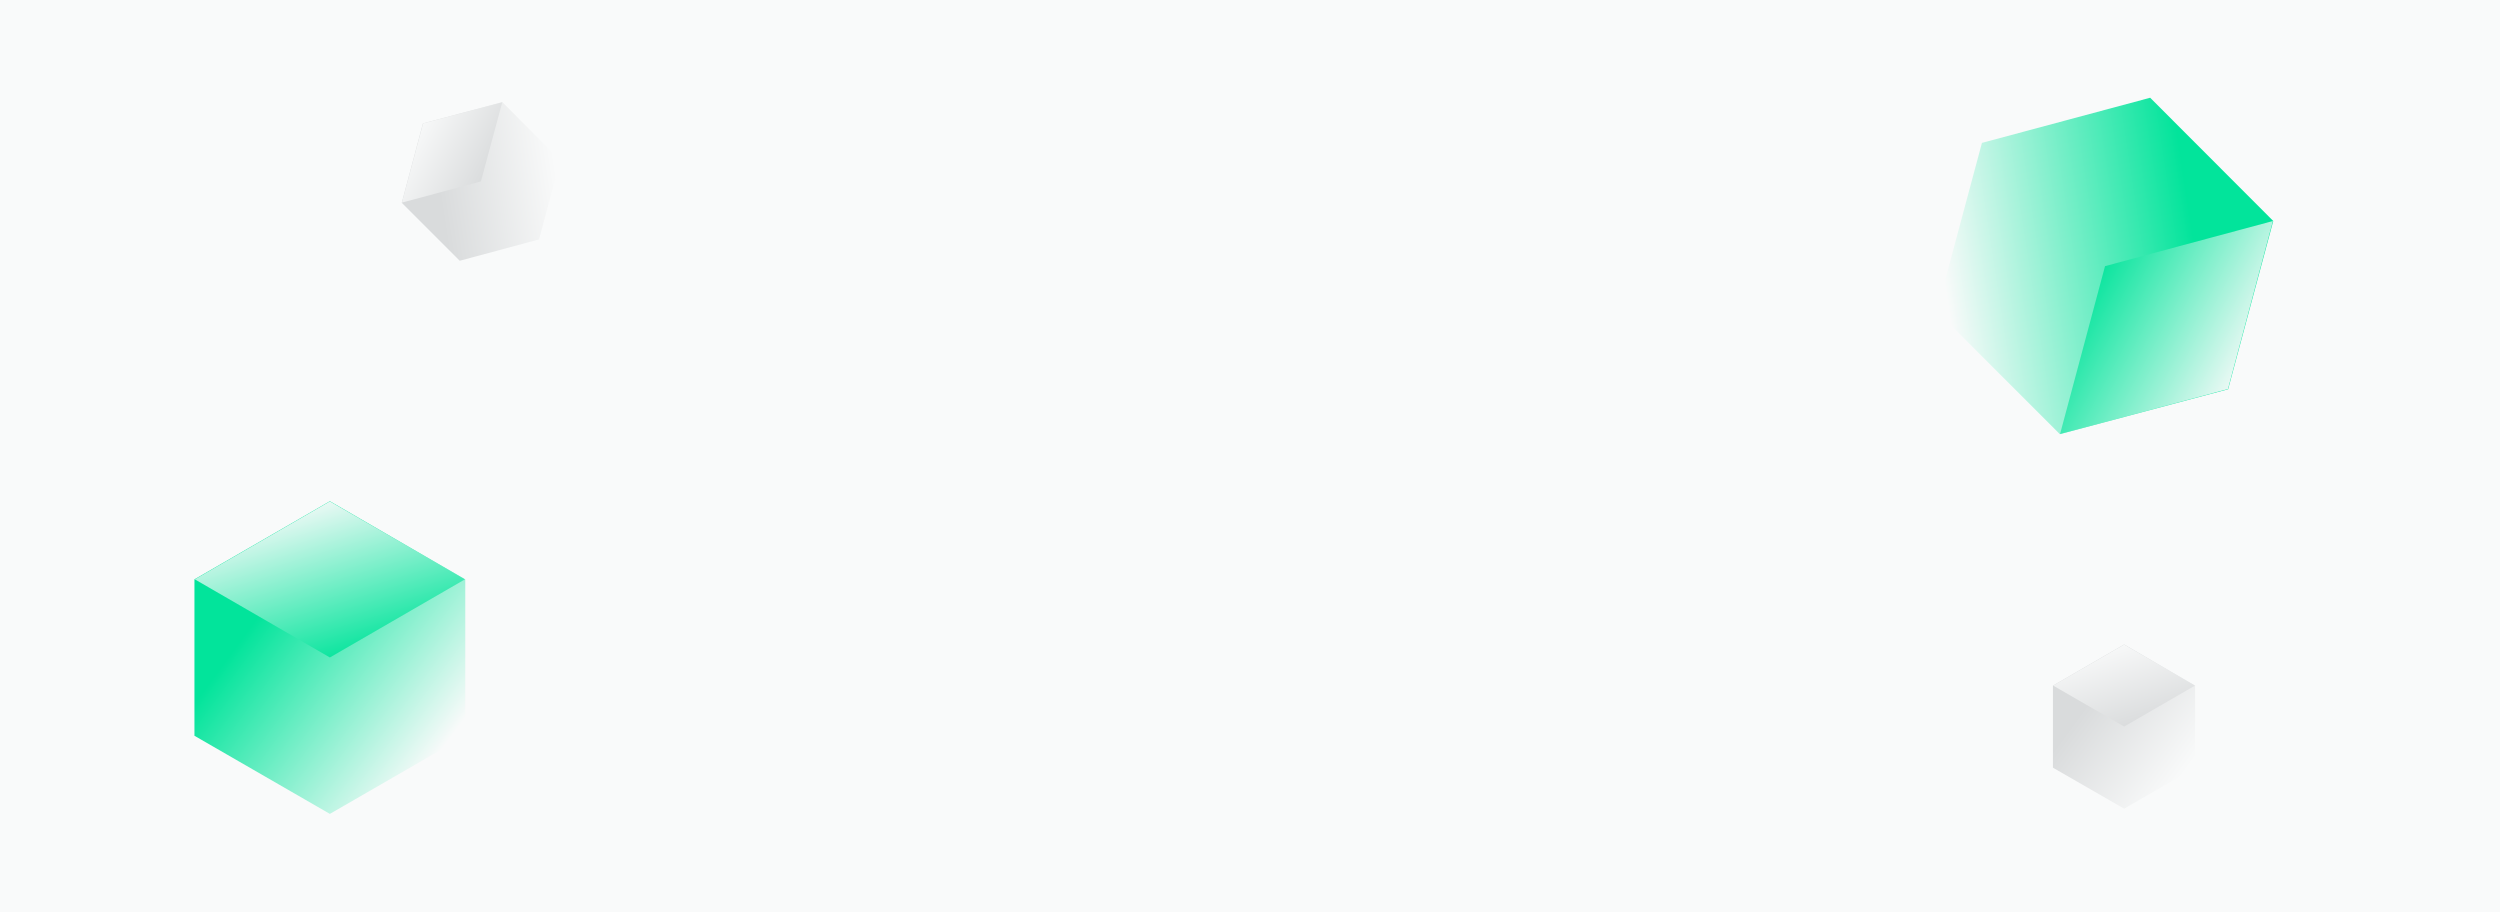
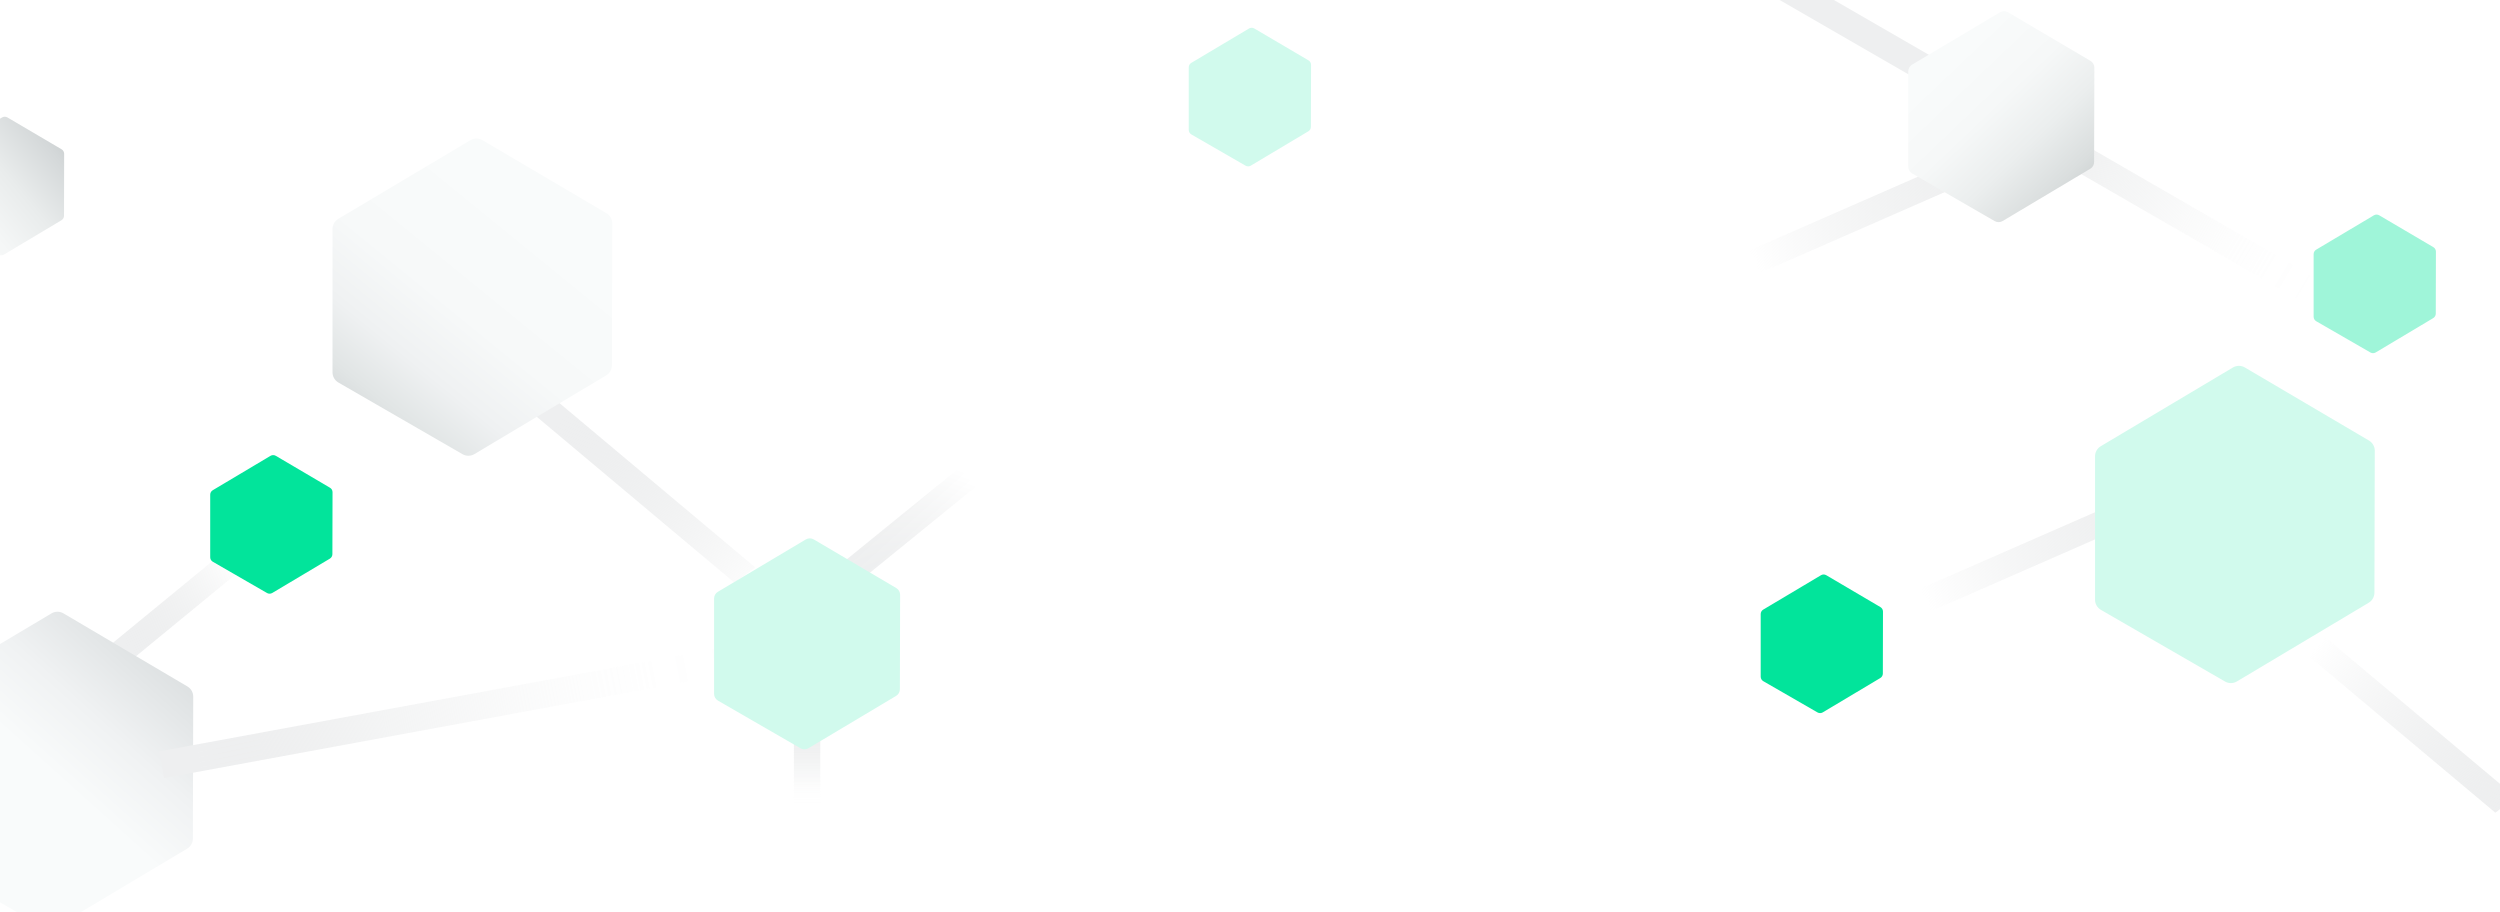
<svg xmlns="http://www.w3.org/2000/svg" xmlns:xlink="http://www.w3.org/1999/xlink" id="Layer_1" data-name="Layer 1" viewBox="0 0 1440 525">
  <defs>
-     <style>.cls-1{fill:#f9fafa;}.cls-2{fill:url(#linear-gradient);}.cls-3{fill:url(#linear-gradient-2);}.cls-4{fill:url(#linear-gradient-3);}.cls-5{fill:url(#linear-gradient-4);}.cls-6{fill:url(#linear-gradient-5);}.cls-7{fill:url(#linear-gradient-6);}.cls-8{fill:url(#linear-gradient-7);}.cls-9{fill:url(#linear-gradient-8);}</style>
-     <linearGradient id="linear-gradient" x1="257.25" y1="428.13" x2="151.91" y2="350.75" gradientUnits="userSpaceOnUse">
-       <stop offset="0" stop-color="#f9fafa" />
-       <stop offset="1" stop-color="#02e49b" />
+     <style>.cls-1{fill:url(#linear-gradient);}.cls-2{fill:#02e49b;}.cls-3{fill:url(#linear-gradient-2);}.cls-4{fill:url(#linear-gradient-3);}.cls-5{fill:#d1faed;}.cls-6{fill:url(#linear-gradient-4);}.cls-7{fill:url(#linear-gradient-5);}.cls-8{fill:url(#linear-gradient-6);}.cls-9{fill:url(#linear-gradient-7);}.cls-10{fill:url(#linear-gradient-8);}.cls-11{fill:url(#linear-gradient-9);}.cls-12{fill:url(#linear-gradient-10);}.cls-13{fill:url(#linear-gradient-11);}.cls-14{fill:url(#linear-gradient-12);}.cls-15{fill:#9ff5d9;}.cls-16{fill:url(#linear-gradient-13);}</style>
+     <linearGradient id="linear-gradient" x1="443.02" y1="344.11" x2="320.54" y2="239.36" gradientUnits="userSpaceOnUse">
+       <stop offset="0" stop-color="#d9dbdc" stop-opacity="0" />
+       <stop offset="1" stop-color="#eeeff0" />
    </linearGradient>
-     <linearGradient id="linear-gradient-2" x1="175.83" y1="286.51" x2="203.69" y2="379.36" xlink:href="#linear-gradient" />
-     <linearGradient id="linear-gradient-3" x1="-2454.6" y1="4586.99" x2="-2509.89" y2="4546.37" gradientTransform="translate(-1187.5 -4881.3) rotate(-45)" gradientUnits="userSpaceOnUse">
-       <stop offset="0" stop-color="#f9fafa" />
-       <stop offset="1" stop-color="#d9dbdc" />
+     <linearGradient id="linear-gradient-2" x1="147.63" y1="310.81" x2="73.29" y2="373.32" gradientUnits="userSpaceOnUse">
+       <stop offset="0.18" stop-color="#d9dbdc" stop-opacity="0" />
+       <stop offset="1" stop-color="#eeeff0" />
    </linearGradient>
-     <linearGradient id="linear-gradient-4" x1="-2497.34" y1="4512.64" x2="-2482.72" y2="4561.39" xlink:href="#linear-gradient-3" />
-     <linearGradient id="linear-gradient-5" x1="776.16" y1="1031.56" x2="720.86" y2="990.93" gradientTransform="translate(482.6 -587.1)" xlink:href="#linear-gradient-3" />
-     <linearGradient id="linear-gradient-6" x1="733.41" y1="957.21" x2="748.04" y2="1005.95" gradientTransform="translate(482.6 -587.1)" xlink:href="#linear-gradient-3" />
-     <linearGradient id="linear-gradient-7" x1="-9330.15" y1="-6441.55" x2="-9447.47" y2="-6527.72" gradientTransform="translate(-10031.6 2209.8) rotate(135)" xlink:href="#linear-gradient" />
-     <linearGradient id="linear-gradient-8" x1="-9420.84" y1="-6599.28" x2="-9389.81" y2="-6495.87" gradientTransform="translate(-10031.6 2209.8) rotate(135)" xlink:href="#linear-gradient" />
+     <linearGradient id="linear-gradient-3" x1="160.22" y1="299.62" x2="9.86" y2="466.87" gradientUnits="userSpaceOnUse">
+       <stop offset="0" stop-color="#aeb4b6" />
+       <stop offset="0.01" stop-color="#afb5b7" />
+       <stop offset="0.39" stop-color="#d7dbdc" />
+       <stop offset="0.69" stop-color="#f0f2f3" />
+       <stop offset="0.87" stop-color="#f9fbfb" />
+     </linearGradient>
+     <linearGradient id="linear-gradient-4" x1="464.89" y1="419.49" x2="464.89" y2="478.61" gradientUnits="userSpaceOnUse">
+       <stop offset="0" stop-color="#eeeff0" />
+       <stop offset="0.12" stop-color="#e9eaeb" stop-opacity="0.75" />
+       <stop offset="0.24" stop-color="#e4e5e6" stop-opacity="0.52" />
+       <stop offset="0.36" stop-color="#e0e2e3" stop-opacity="0.34" />
+       <stop offset="0.47" stop-color="#dddfe0" stop-opacity="0.19" />
+       <stop offset="0.57" stop-color="#dbddde" stop-opacity="0.08" />
+       <stop offset="0.67" stop-color="#d9dbdc" stop-opacity="0.02" />
+       <stop offset="0.75" stop-color="#d9dbdc" stop-opacity="0" />
+     </linearGradient>
+     <linearGradient id="linear-gradient-5" x1="421.66" y1="377.75" x2="113.35" y2="438.56" gradientTransform="translate(705.64 233.54) rotate(100.44)" gradientUnits="userSpaceOnUse">
+       <stop offset="0" stop-color="#d9dbdc" stop-opacity="0" />
+       <stop offset="0.15" stop-color="#d9dbdc" stop-opacity="0.01" />
+       <stop offset="0.28" stop-color="#dadcdd" stop-opacity="0.06" />
+       <stop offset="0.4" stop-color="#dcdedf" stop-opacity="0.14" />
+       <stop offset="0.52" stop-color="#dee0e1" stop-opacity="0.25" />
+       <stop offset="0.65" stop-color="#e1e3e4" stop-opacity="0.38" />
+       <stop offset="0.76" stop-color="#e5e6e7" stop-opacity="0.56" />
+       <stop offset="0.88" stop-color="#e9eaeb" stop-opacity="0.76" />
+       <stop offset="0.99" stop-color="#eeeff0" stop-opacity="0.99" />
+       <stop offset="1" stop-color="#eeeff0" />
+     </linearGradient>
+     <linearGradient id="linear-gradient-6" x1="1307.23" y1="229.67" x2="1134.6" y2="375.04" gradientTransform="translate(73.77 -292.12) rotate(15)" gradientUnits="userSpaceOnUse">
+       <stop offset="0" stop-color="#eeeff0" />
+       <stop offset="0.82" stop-color="#d9dbdc" stop-opacity="0" />
+     </linearGradient>
+     <linearGradient id="linear-gradient-7" x1="1457.22" y1="476.45" x2="1334.67" y2="371.78" gradientUnits="userSpaceOnUse">
+       <stop offset="0" stop-color="#eeeff0" />
+       <stop offset="1" stop-color="#d9dbdc" stop-opacity="0" />
+     </linearGradient>
+     <linearGradient id="linear-gradient-8" x1="1198.14" y1="36.74" x2="1024.8" y2="182.71" gradientTransform="matrix(0.97, 0.26, -0.26, 0.97, 28.85, -271.54)" xlink:href="#linear-gradient-6" />
+     <linearGradient id="linear-gradient-9" x1="339.94" y1="87.7" x2="186.77" y2="275.78" gradientUnits="userSpaceOnUse">
+       <stop offset="0.2" stop-color="#f9fbfb" />
+       <stop offset="0.49" stop-color="#f7f9f9" />
+       <stop offset="0.65" stop-color="#eff1f2" />
+       <stop offset="0.77" stop-color="#e1e5e5" />
+       <stop offset="0.88" stop-color="#ced2d4" />
+       <stop offset="0.98" stop-color="#b6bbbd" />
+       <stop offset="1" stop-color="#aeb4b6" />
+     </linearGradient>
+     <linearGradient id="linear-gradient-10" x1="1645.65" y1="341.45" x2="1566.59" y2="273.93" gradientTransform="matrix(-1, 0, 0, 1, 2123.42, 0)" xlink:href="#linear-gradient-7" />
+     <linearGradient id="linear-gradient-11" x1="-63.21" y1="160.44" x2="56.13" y2="62.42" gradientUnits="userSpaceOnUse">
+       <stop offset="0.23" stop-color="#f9fbfb" />
+       <stop offset="0.4" stop-color="#f5f7f7" />
+       <stop offset="0.58" stop-color="#e9ecec" />
+       <stop offset="0.77" stop-color="#d4d8d9" />
+       <stop offset="0.95" stop-color="#b8bebf" />
+       <stop offset="1" stop-color="#aeb4b6" />
+     </linearGradient>
+     <linearGradient id="linear-gradient-12" x1="1253.27" y1="42.33" x2="891.7" y2="113.55" gradientTransform="matrix(-0.18, -0.98, -0.98, 0.18, 1453.23, 1107.95)" gradientUnits="userSpaceOnUse">
+       <stop offset="0.44" stop-color="#eeeff0" />
+       <stop offset="0.44" stop-color="#eeeff0" stop-opacity="0.99" />
+       <stop offset="0.51" stop-color="#e9eaeb" stop-opacity="0.76" />
+       <stop offset="0.57" stop-color="#e5e6e7" stop-opacity="0.56" />
+       <stop offset="0.64" stop-color="#e1e3e4" stop-opacity="0.38" />
+       <stop offset="0.71" stop-color="#dee0e1" stop-opacity="0.25" />
+       <stop offset="0.77" stop-color="#dcdedf" stop-opacity="0.14" />
+       <stop offset="0.84" stop-color="#dadcdd" stop-opacity="0.06" />
+       <stop offset="0.92" stop-color="#d9dbdc" stop-opacity="0.01" />
+       <stop offset="1" stop-color="#d9dbdc" stop-opacity="0" />
+     </linearGradient>
+     <linearGradient id="linear-gradient-13" x1="1217.17" y1="135.25" x2="1107.92" y2="20.38" gradientUnits="userSpaceOnUse">
+       <stop offset="0" stop-color="#aeb4b6" />
+       <stop offset="0.11" stop-color="#c2c7c8" />
+       <stop offset="0.27" stop-color="#dadede" />
+       <stop offset="0.45" stop-color="#ebeeee" />
+       <stop offset="0.64" stop-color="#f6f8f8" />
+       <stop offset="0.87" stop-color="#f9fbfb" />
+     </linearGradient>
  </defs>
-   <rect class="cls-1" x="-21" y="-28.5" width="1483" height="568" />
-   <polygon class="cls-2" points="268 423.8 268 333.7 190 288.7 112 333.7 112 423.8 190 468.8 268 423.8" />
-   <polygon class="cls-3" points="190 378.7 267.8 333.7 190 288.8 112.2 333.7 190 378.7" />
-   <polygon class="cls-4" points="322.7 92.3 289.3 58.8 243.6 71.1 231.4 116.8 264.8 150.2 310.5 137.9 322.7 92.3" />
-   <polygon class="cls-5" points="277 104.5 289.3 58.9 243.7 71.1 231.5 116.7 277 104.5" />
-   <polygon class="cls-6" points="1264.4 442.2 1264.4 394.9 1223.5 371.2 1182.5 394.9 1182.5 442.2 1223.5 465.8 1264.4 442.2" />
-   <polygon class="cls-7" points="1223.5 418.5 1264.3 394.9 1223.5 371.3 1182.6 394.9 1223.5 418.5" />
-   <polygon class="cls-8" points="1115.6 179.2 1186.5 250.1 1283.4 224.2 1309.4 127.3 1238.5 56.3 1141.6 82.3 1115.6 179.2" />
-   <polygon class="cls-9" points="1212.5 153.3 1186.6 250 1283.3 224.1 1309.2 127.3 1212.5 153.3" />
+   <polygon class="cls-1" points="435 326.8 423.17 335.73 308.42 239.44 320.25 230.51 435 326.8" />
+   <path class="cls-2" d="M155.82,262.55l-33.28,19.82a3,3,0,0,0-1.46,2.55V321a3,3,0,0,0,1.49,2.57l31.22,18a3,3,0,0,0,3,0L190,321.78a3,3,0,0,0,1.46-2.54l.08-35.74a2.94,2.94,0,0,0-1.46-2.56l-31.22-18.39A3,3,0,0,0,155.82,262.55Z" />
+   <polygon class="cls-3" points="64.33 370.84 76.16 379.77 135.33 331.17 122.02 323.48 64.33 370.84" />
+   <path class="cls-4" d="M29.67,353.3l-76.13,45.34a6.78,6.78,0,0,0-3.34,5.84v82.58a6.77,6.77,0,0,0,3.39,5.87L25,534.18a6.78,6.78,0,0,0,6.84,0l75.93-45.33a6.76,6.76,0,0,0,3.33-5.82l.2-81.76a6.78,6.78,0,0,0-3.34-5.86L36.55,353.3A6.78,6.78,0,0,0,29.67,353.3Z" />
+   <path class="cls-5" d="M719.46,16.4,686.19,36.21a3,3,0,0,0-1.47,2.56V74.86a3,3,0,0,0,1.49,2.57l31.22,18a3,3,0,0,0,3,0l33.19-19.81a3,3,0,0,0,1.46-2.55l.09-35.73a3,3,0,0,0-1.46-2.56L722.47,16.4A3,3,0,0,0,719.46,16.4Z" />
+   <rect class="cls-6" x="457.28" y="419.49" width="15.2" height="57.01" />
+   <rect class="cls-7" x="247.79" y="245.25" width="15.63" height="330.51" transform="translate(-101.77 736.28) rotate(-100.44)" />
+   <polygon class="cls-8" points="1057.51 360.35 1079.73 366.31 1233.69 298.88 1222.82 288 1057.51 360.35" />
+   <path class="cls-2" d="M1048.9,331.32l-33.28,19.81a3,3,0,0,0-1.46,2.56v36.09a3,3,0,0,0,1.48,2.57l31.23,18a3,3,0,0,0,3,0l33.19-19.81a3,3,0,0,0,1.46-2.55l.08-35.73a3,3,0,0,0-1.46-2.56l-31.23-18.39A2.93,2.93,0,0,0,1048.9,331.32Z" />
+   <polygon class="cls-9" points="1449.15 459.18 1437.32 468.11 1322.58 371.82 1334.41 362.9 1449.15 459.18" />
+   <path class="cls-5" d="M1286.2,211.65,1210.08,257a6.78,6.78,0,0,0-3.34,5.84v82.58a6.77,6.77,0,0,0,3.39,5.87l71.44,41.24a6.75,6.75,0,0,0,6.84,0l75.93-45.33a6.77,6.77,0,0,0,3.33-5.82l.2-81.76a6.8,6.8,0,0,0-3.34-5.86l-71.45-42.07A6.78,6.78,0,0,0,1286.2,211.65Z" />
+   <polygon class="cls-10" points="956.27 166.75 978.49 172.71 1133.15 104.97 1122.28 94.1 956.27 166.75" />
+   <path class="cls-11" d="M271,80.72l-76.12,45.33a6.8,6.8,0,0,0-3.35,5.85v82.57a6.78,6.78,0,0,0,3.4,5.87l71.44,41.25a6.78,6.78,0,0,0,6.83,0l75.93-45.33a6.78,6.78,0,0,0,3.34-5.83l.2-81.75a6.8,6.8,0,0,0-3.34-5.86L277.86,80.72A6.78,6.78,0,0,0,271,80.72Z" />
+   <polygon class="cls-12" points="480.82 327.8 492.65 336.73 566.77 276.48 554.94 267.55 480.82 327.8" />
+   <path class="cls-5" d="M464.16,310.71l-50.63,30.15a4.5,4.5,0,0,0-2.22,3.88v54.92a4.5,4.5,0,0,0,2.25,3.9L461.07,431a4.49,4.49,0,0,0,4.55,0l50.5-30.14a4.5,4.5,0,0,0,2.21-3.88l.14-54.37a4.54,4.54,0,0,0-2.23-3.9l-47.51-28A4.51,4.51,0,0,0,464.16,310.71Z" />
+   <path class="cls-13" d="M1.24,67.63-32,87.44A3,3,0,0,0-33.5,90v36.09A3,3,0,0,0-32,128.66l31.22,18a3,3,0,0,0,3,0l33.19-19.81a3,3,0,0,0,1.46-2.55l.08-35.74A3,3,0,0,0,35.47,86L4.25,67.63A3,3,0,0,0,1.24,67.63Z" />
+   <rect class="cls-14" x="1174.19" y="-112.24" width="15.63" height="387.63" transform="translate(520.36 1064.44) rotate(-60)" />
+   <path class="cls-15" d="M1367.39,124l-33.28,19.81a3,3,0,0,0-1.46,2.56v36.09a3,3,0,0,0,1.49,2.57l31.22,18a3,3,0,0,0,3,0l33.19-19.81a3,3,0,0,0,1.46-2.55l.08-35.74a3,3,0,0,0-1.46-2.56L1370.4,124A3,3,0,0,0,1367.39,124Z" />
+   <path class="cls-16" d="M1152,7.08l-50.63,30.15a4.5,4.5,0,0,0-2.22,3.89V96a4.53,4.53,0,0,0,2.25,3.91l47.51,27.43a4.54,4.54,0,0,0,4.55,0L1204,97.2a4.5,4.5,0,0,0,2.21-3.87l.14-54.37a4.52,4.52,0,0,0-2.23-3.9l-47.51-28A4.51,4.51,0,0,0,1152,7.08Z" />
</svg>
